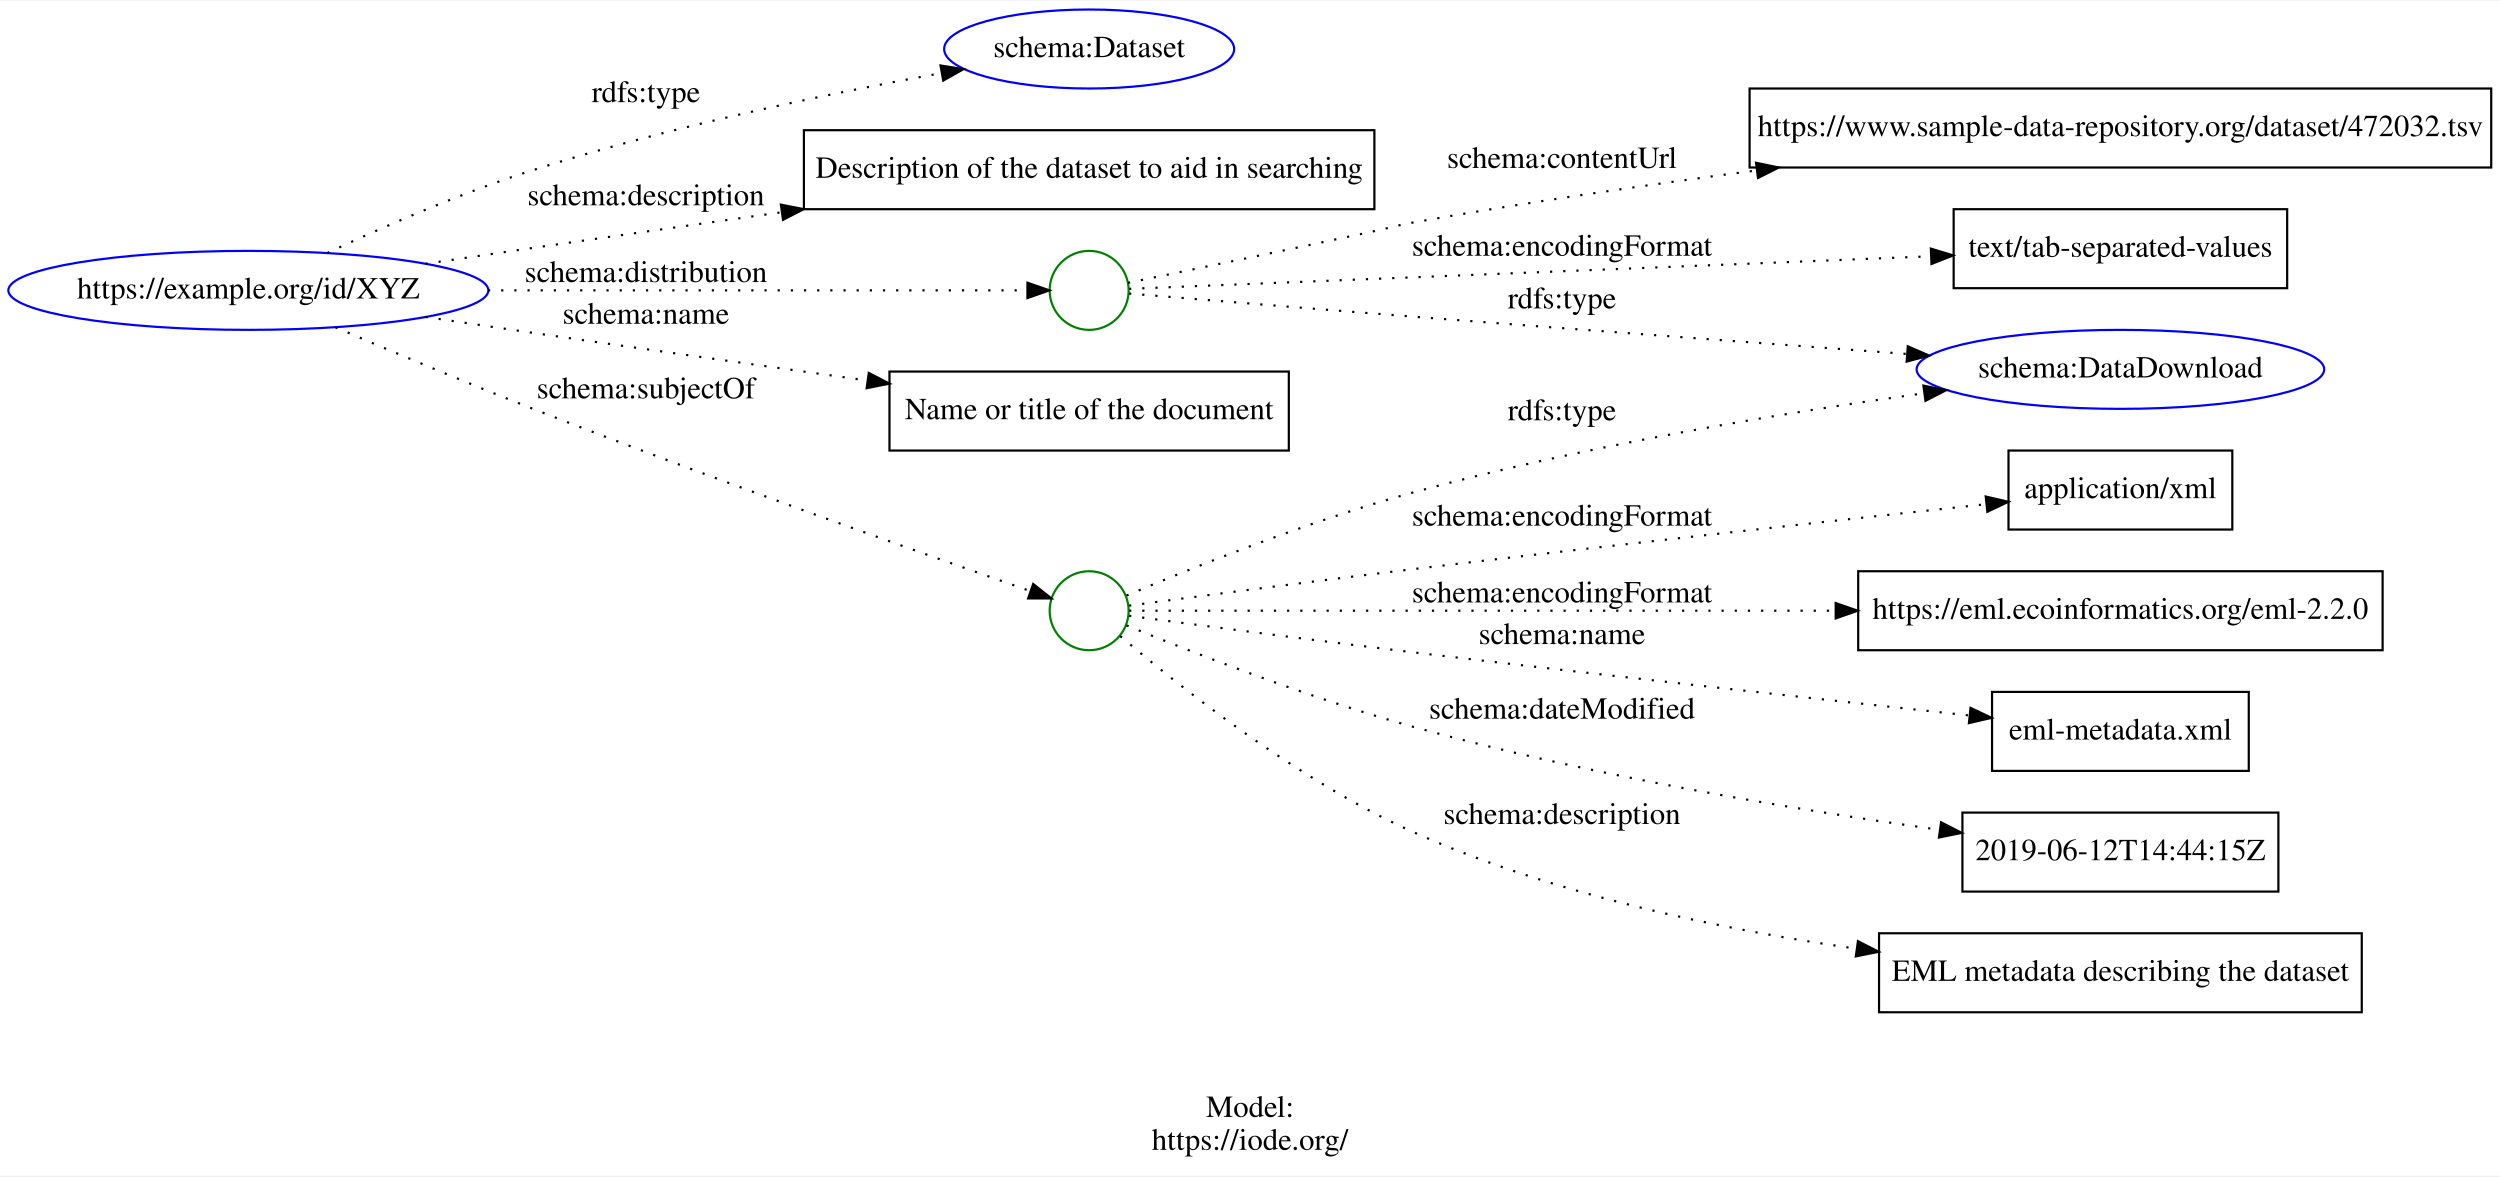
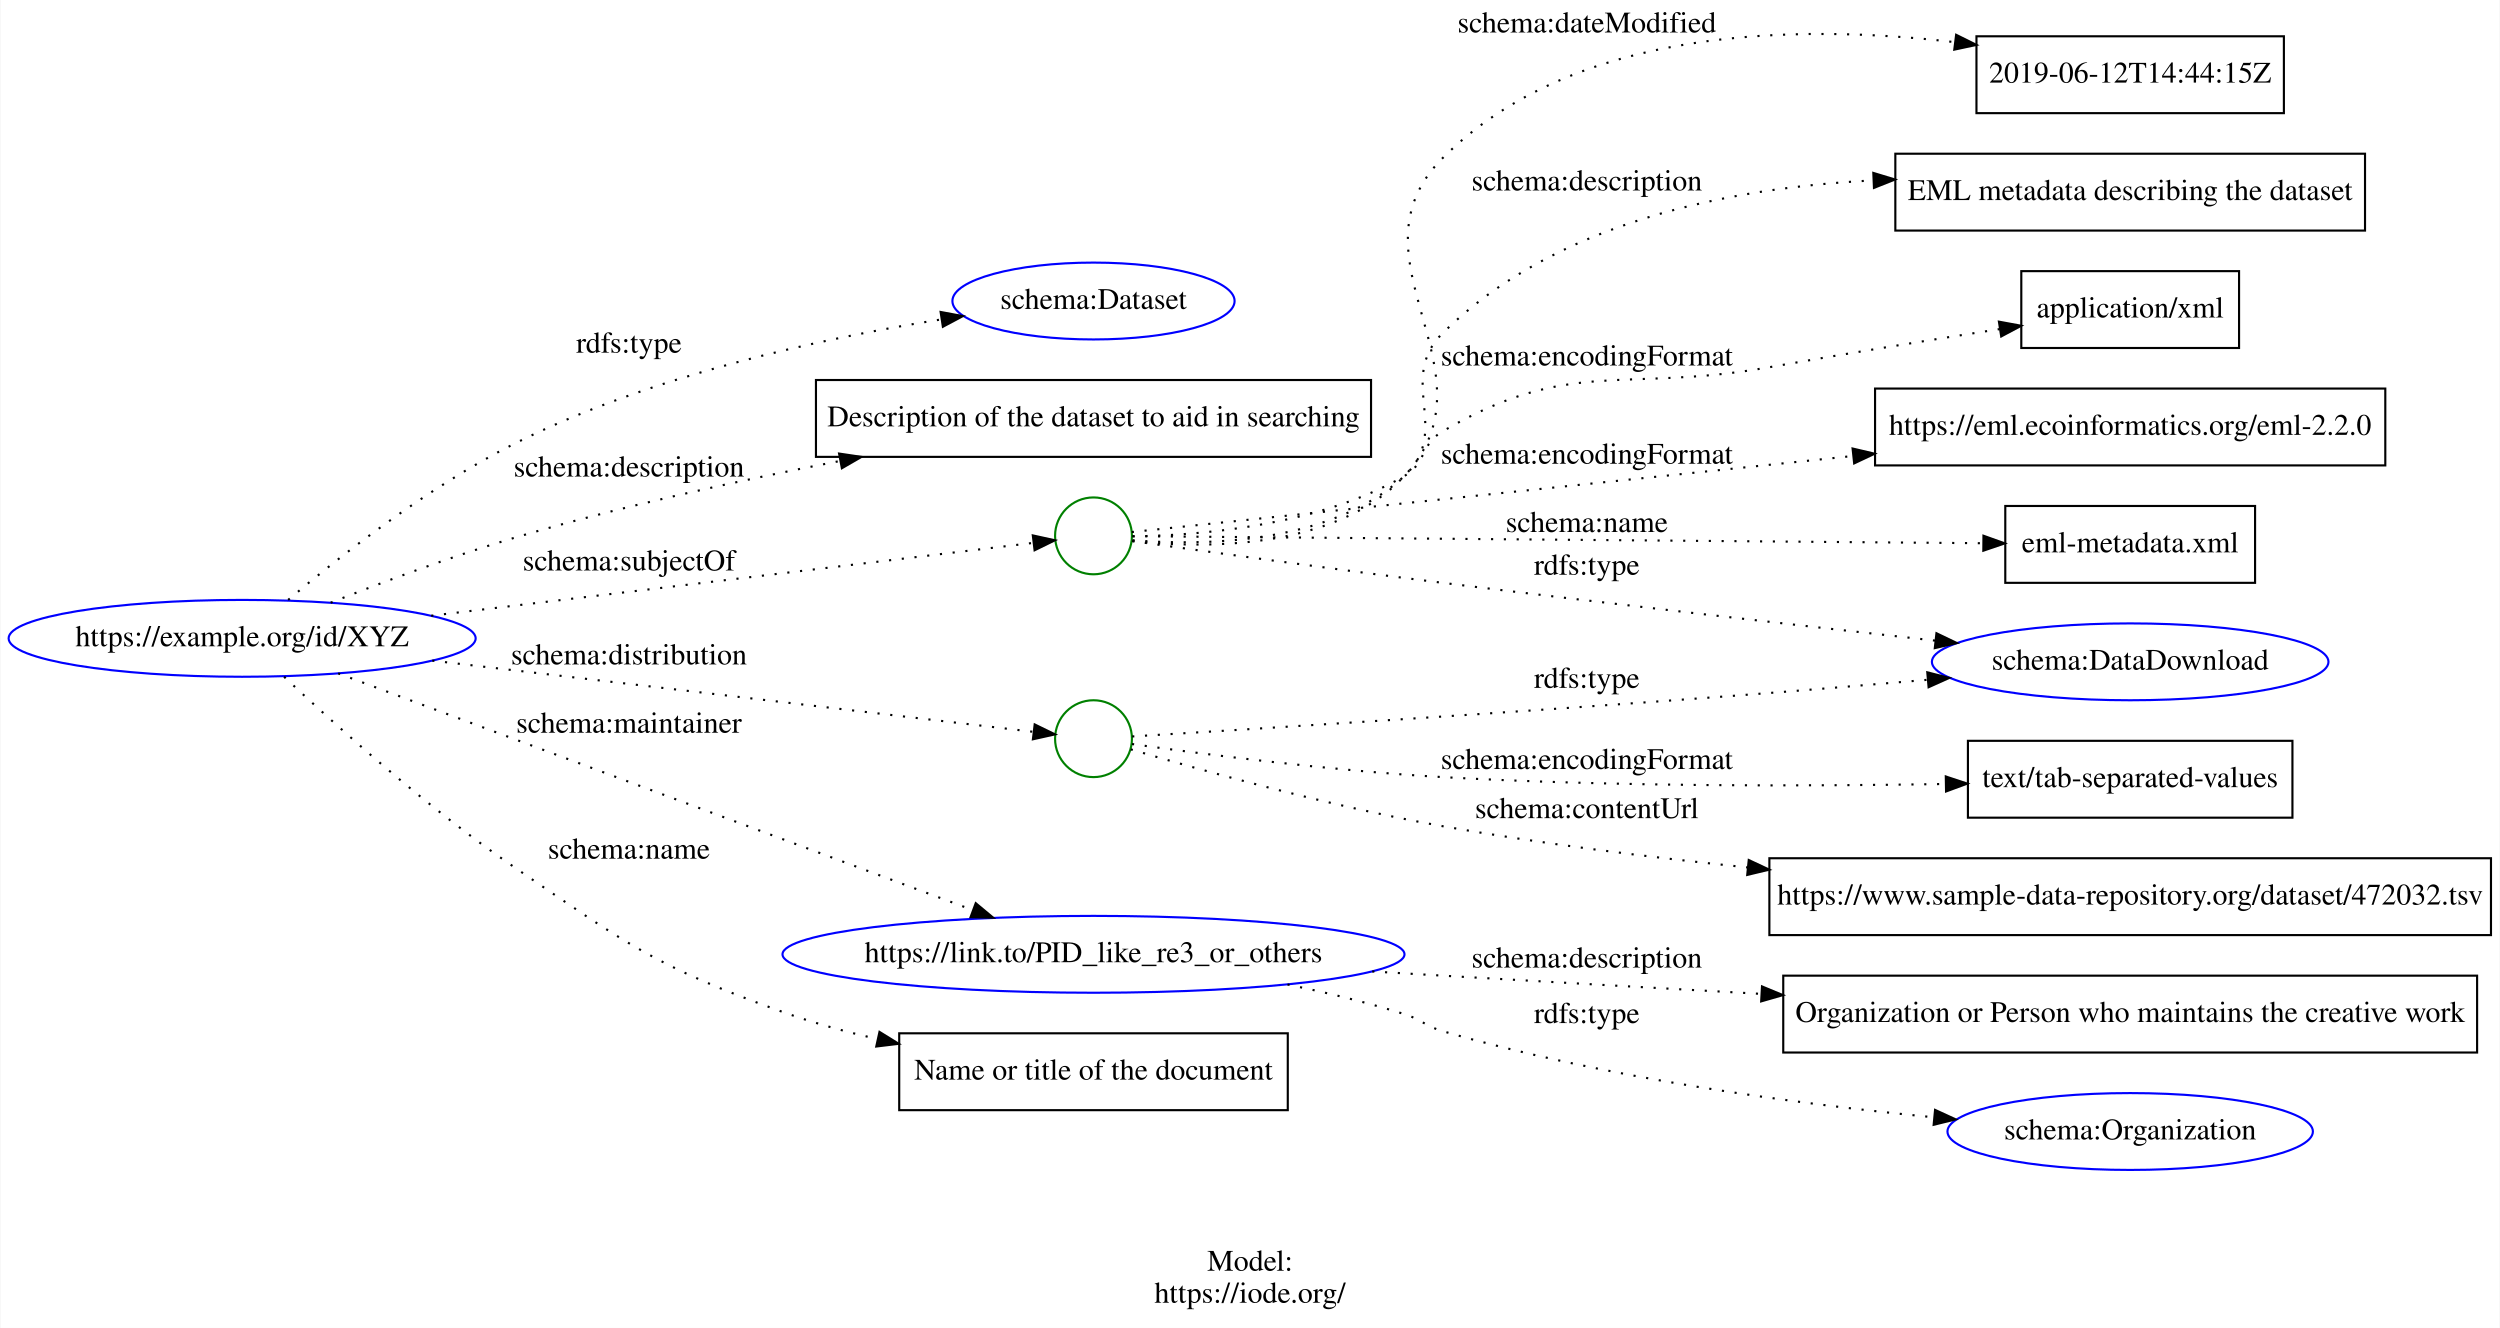
- <svg xmlns="http://www.w3.org/2000/svg" width="1139pt" height="536pt" viewBox="0.00 0.00 1139.38 535.50">
-   <g id="graph0" class="graph" transform="scale(1 1) rotate(0) translate(4 531.5)">
-     <polygon fill="white" stroke="transparent" points="-4,4 -4,-531.5 1135.38,-531.5 1135.38,4 -4,4" />
-     <text text-anchor="middle" x="565.69" y="-22.8" font-family="Times,serif" font-size="14.00">Model:</text>
-     <text text-anchor="middle" x="565.69" y="-7.8" font-family="Times,serif" font-size="14.00">https://iode.org/</text>
+ <svg xmlns="http://www.w3.org/2000/svg" width="1171pt" height="622pt" viewBox="0.00 0.00 1170.55 622.00">
+   <g id="graph0" class="graph" transform="scale(1 1) rotate(0) translate(4 618)">
+     <polygon fill="white" stroke="transparent" points="-4,4 -4,-618 1166.55,-618 1166.55,4 -4,4" />
+     <text text-anchor="middle" x="581.28" y="-22.8" font-family="Times,serif" font-size="14.00">Model:</text>
+     <text text-anchor="middle" x="581.28" y="-7.8" font-family="Times,serif" font-size="14.00">https://iode.org/</text>
    <g id="node1" class="node">
-       <ellipse fill="none" stroke="blue" cx="109.19" cy="-399.5" rx="109.38" ry="18" />
-       <text text-anchor="middle" x="109.19" y="-395.8" font-family="Times,serif" font-size="14.00">https://example.org/id/XYZ</text>
+       <ellipse fill="none" stroke="blue" cx="109.19" cy="-319" rx="109.38" ry="18" />
+       <text text-anchor="middle" x="109.19" y="-315.3" font-family="Times,serif" font-size="14.00">https://example.org/id/XYZ</text>
    </g>
    <g id="node2" class="node">
-       <ellipse fill="none" stroke="blue" cx="492.38" cy="-509.5" rx="66.09" ry="18" />
-       <text text-anchor="middle" x="492.38" y="-505.8" font-family="Times,serif" font-size="14.00">schema:Dataset</text>
+       <ellipse fill="none" stroke="blue" cx="507.97" cy="-477" rx="66.09" ry="18" />
+       <text text-anchor="middle" x="507.97" y="-473.3" font-family="Times,serif" font-size="14.00">schema:Dataset</text>
    </g>
    <g id="edge1" class="edge">
-       <path fill="none" stroke="black" stroke-dasharray="1,5" d="M145.15,-416.54C170.11,-428.19 204.74,-443.31 236.38,-453.5 299.18,-473.72 372.99,-489.05 425,-498.51" />
-       <polygon fill="black" stroke="black" points="424.64,-502 435.1,-500.33 425.88,-495.11 424.64,-502" />
-       <text text-anchor="middle" x="290.38" y="-485.3" font-family="Times,serif" font-size="14.00">rdfs:type</text>
+       <path fill="none" stroke="black" stroke-dasharray="1,5" d="M130.73,-337C154.66,-357.18 196.08,-389.73 236.38,-410 300.21,-442.11 380.41,-459.47 436.87,-468.41" />
+       <polygon fill="black" stroke="black" points="436.36,-471.87 446.78,-469.93 437.42,-464.95 436.36,-471.87" />
+       <text text-anchor="middle" x="290.38" y="-452.8" font-family="Times,serif" font-size="14.00">rdfs:type</text>
    </g>
    <g id="node3" class="node">
-       <polygon fill="none" stroke="black" points="362.38,-436.5 362.38,-472.5 622.38,-472.5 622.38,-436.5 362.38,-436.5" />
-       <text text-anchor="middle" x="492.38" y="-450.8" font-family="Times,serif" font-size="14.00">Description of the dataset to aid in searching</text>
+       <polygon fill="none" stroke="black" points="377.97,-404 377.97,-440 637.97,-440 637.97,-404 377.97,-404" />
+       <text text-anchor="middle" x="507.97" y="-418.3" font-family="Times,serif" font-size="14.00">Description of the dataset to aid in searching</text>
    </g>
    <g id="edge2" class="edge">
-       <path fill="none" stroke="black" stroke-dasharray="1,5" d="M189.94,-411.62C205.35,-413.93 221.36,-416.31 236.38,-418.5 273.95,-423.98 314.65,-429.78 352.27,-435.1" />
-       <polygon fill="black" stroke="black" points="351.89,-438.58 362.28,-436.51 352.86,-431.65 351.89,-438.58" />
-       <text text-anchor="middle" x="290.38" y="-438.3" font-family="Times,serif" font-size="14.00">schema:description</text>
+       <path fill="none" stroke="black" stroke-dasharray="1,5" d="M150.63,-335.68C175.15,-345.39 207.24,-357.38 236.38,-366 285.77,-380.61 341.33,-392.81 389.19,-402.06" />
+       <polygon fill="black" stroke="black" points="388.8,-405.55 399.28,-403.99 390.11,-398.68 388.8,-405.55" />
+       <text text-anchor="middle" x="290.38" y="-394.8" font-family="Times,serif" font-size="14.00">schema:description</text>
    </g>
    <g id="node4" class="node">
-       <ellipse fill="none" stroke="green" cx="492.38" cy="-399.5" rx="18" ry="18" />
+       <ellipse fill="none" stroke="green" cx="507.97" cy="-272" rx="18" ry="18" />
    </g>
    <g id="edge3" class="edge">
-       <path fill="none" stroke="black" stroke-dasharray="1,5" d="M218.4,-399.5C302.69,-399.5 413.58,-399.5 464.14,-399.5" />
-       <polygon fill="black" stroke="black" points="464.27,-403 474.27,-399.5 464.26,-396 464.27,-403" />
-       <text text-anchor="middle" x="290.38" y="-403.3" font-family="Times,serif" font-size="14.00">schema:distribution</text>
+       <path fill="none" stroke="black" stroke-dasharray="1,5" d="M198.25,-308.57C288.33,-297.9 422.92,-281.96 479.91,-275.2" />
+       <polygon fill="black" stroke="black" points="480.42,-278.67 489.93,-274.02 479.59,-271.72 480.42,-278.67" />
+       <text text-anchor="middle" x="290.38" y="-306.8" font-family="Times,serif" font-size="14.00">schema:distribution</text>
    </g>
    <g id="node5" class="node">
-       <polygon fill="none" stroke="black" points="401.38,-326.5 401.38,-362.5 583.38,-362.5 583.38,-326.5 401.38,-326.5" />
-       <text text-anchor="middle" x="492.38" y="-340.8" font-family="Times,serif" font-size="14.00">Name or title of the document</text>
+       <ellipse fill="none" stroke="blue" cx="507.97" cy="-171" rx="145.67" ry="18" />
+       <text text-anchor="middle" x="507.97" y="-167.3" font-family="Times,serif" font-size="14.00">https://link.to/PID_like_re3_or_others</text>
    </g>
    <g id="edge4" class="edge">
-       <path fill="none" stroke="black" stroke-dasharray="1,5" d="M189.94,-387.38C205.35,-385.07 221.36,-382.69 236.38,-380.5 287.39,-373.06 344.17,-365.02 391.18,-358.43" />
-       <polygon fill="black" stroke="black" points="391.95,-361.86 401.37,-357 390.98,-354.92 391.95,-361.86" />
-       <text text-anchor="middle" x="290.38" y="-384.3" font-family="Times,serif" font-size="14.00">schema:name</text>
+       <path fill="none" stroke="black" stroke-dasharray="1,5" d="M154.17,-302.6C226.88,-275.48 372,-221.34 451.59,-191.66" />
+       <polygon fill="black" stroke="black" points="452.81,-194.94 460.96,-188.16 450.37,-188.38 452.81,-194.94" />
+       <text text-anchor="middle" x="290.38" y="-274.8" font-family="Times,serif" font-size="14.00">schema:maintainer</text>
    </g>
    <g id="node6" class="node">
-       <ellipse fill="none" stroke="green" cx="492.38" cy="-253.5" rx="18" ry="18" />
+       <polygon fill="none" stroke="black" points="416.97,-98 416.97,-134 598.97,-134 598.97,-98 416.97,-98" />
+       <text text-anchor="middle" x="507.97" y="-112.3" font-family="Times,serif" font-size="14.00">Name or title of the document</text>
    </g>
    <g id="edge5" class="edge">
-       <path fill="none" stroke="black" stroke-dasharray="1,5" d="M148.93,-382.66C173.8,-372 206.85,-358.08 236.38,-346.5 319.59,-313.88 419.46,-278.55 465.64,-262.43" />
-       <polygon fill="black" stroke="black" points="466.88,-265.7 475.17,-259.11 464.57,-259.09 466.88,-265.7" />
-       <text text-anchor="middle" x="290.38" y="-350.3" font-family="Times,serif" font-size="14.00">schema:subjectOf</text>
+       <path fill="none" stroke="black" stroke-dasharray="1,5" d="M128.85,-301C152.64,-278.58 195.58,-239.86 236.38,-212 288.93,-176.12 302.45,-165.41 362.38,-144 376.5,-138.96 391.74,-134.75 406.85,-131.27" />
+       <polygon fill="black" stroke="black" points="407.73,-134.66 416.74,-129.08 406.22,-127.82 407.73,-134.66" />
+       <text text-anchor="middle" x="290.38" y="-215.8" font-family="Times,serif" font-size="14.00">schema:name</text>
    </g>
    <g id="node7" class="node">
-       <ellipse fill="none" stroke="blue" cx="962.38" cy="-363.5" rx="92.88" ry="18" />
-       <text text-anchor="middle" x="962.38" y="-359.8" font-family="Times,serif" font-size="14.00">schema:DataDownload</text>
+       <ellipse fill="none" stroke="green" cx="507.97" cy="-367" rx="18" ry="18" />
    </g>
    <g id="edge6" class="edge">
-       <path fill="none" stroke="black" stroke-dasharray="1,5" d="M510.58,-398.06C538.02,-395.77 593.41,-391.17 640.38,-387.5 715.87,-381.6 801.38,-375.22 865.15,-370.52" />
-       <polygon fill="black" stroke="black" points="865.48,-374.01 875.19,-369.78 864.96,-367.03 865.48,-374.01" />
-       <text text-anchor="middle" x="707.88" y="-391.3" font-family="Times,serif" font-size="14.00">rdfs:type</text>
+       <path fill="none" stroke="black" stroke-dasharray="1,5" d="M197.76,-329.59C287.8,-340.49 422.7,-356.81 479.84,-363.72" />
+       <polygon fill="black" stroke="black" points="479.54,-367.21 489.89,-364.93 480.38,-360.26 479.54,-367.21" />
+       <text text-anchor="middle" x="290.38" y="-350.8" font-family="Times,serif" font-size="14.00">schema:subjectOf</text>
+     </g>
+     <g id="node10" class="node">
+       <ellipse fill="none" stroke="blue" cx="993.55" cy="-308" rx="92.88" ry="18" />
+       <text text-anchor="middle" x="993.55" y="-304.3" font-family="Times,serif" font-size="14.00">schema:DataDownload</text>
+     </g>
+     <g id="edge9" class="edge">
+       <path fill="none" stroke="black" stroke-dasharray="1,5" d="M526.09,-273.04C571.69,-275.83 699.94,-283.83 806.55,-292 836.47,-294.29 869.08,-297.02 898.52,-299.57" />
+       <polygon fill="black" stroke="black" points="898.52,-303.08 908.79,-300.46 899.13,-296.11 898.52,-303.08" />
+       <text text-anchor="middle" x="739.05" y="-295.8" font-family="Times,serif" font-size="14.00">rdfs:type</text>
+     </g>
+     <g id="node11" class="node">
+       <polygon fill="none" stroke="black" points="824.55,-180 824.55,-216 1162.55,-216 1162.55,-180 824.55,-180" />
+       <text text-anchor="middle" x="993.55" y="-194.3" font-family="Times,serif" font-size="14.00">https://www.sample-data-repository.org/dataset/472032.tsv</text>
+     </g>
+     <g id="edge10" class="edge">
+       <path fill="none" stroke="black" stroke-dasharray="1,5" d="M525.41,-267.01C554.57,-258.35 617.37,-240.56 671.55,-231 717.56,-222.88 767.65,-216.55 814.28,-211.7" />
+       <polygon fill="black" stroke="black" points="814.89,-215.16 824.49,-210.66 814.18,-208.19 814.89,-215.16" />
+       <text text-anchor="middle" x="739.05" y="-234.8" font-family="Times,serif" font-size="14.00">schema:contentUrl</text>
+     </g>
+     <g id="node12" class="node">
+       <polygon fill="none" stroke="black" points="917.55,-235 917.55,-271 1069.55,-271 1069.55,-235 917.55,-235" />
+       <text text-anchor="middle" x="993.55" y="-249.3" font-family="Times,serif" font-size="14.00">text/tab-separated-values</text>
+     </g>
+     <g id="edge11" class="edge">
+       <path fill="none" stroke="black" stroke-dasharray="1,5" d="M526.01,-269.5C555.55,-265.31 618.25,-257.03 671.55,-254 751.3,-249.47 842.38,-249.7 907.1,-250.78" />
+       <polygon fill="black" stroke="black" points="907.19,-254.28 917.25,-250.96 907.31,-247.28 907.19,-254.28" />
+       <text text-anchor="middle" x="739.05" y="-257.8" font-family="Times,serif" font-size="14.00">schema:encodingFormat</text>
    </g>
    <g id="node8" class="node">
-       <polygon fill="none" stroke="black" points="793.38,-455.5 793.38,-491.5 1131.38,-491.5 1131.38,-455.5 793.38,-455.5" />
-       <text text-anchor="middle" x="962.38" y="-469.8" font-family="Times,serif" font-size="14.00">https://www.sample-data-repository.org/dataset/472032.tsv</text>
+       <ellipse fill="none" stroke="blue" cx="993.55" cy="-88" rx="85.59" ry="18" />
+       <text text-anchor="middle" x="993.55" y="-84.3" font-family="Times,serif" font-size="14.00">schema:Organization</text>
    </g>
    <g id="edge7" class="edge">
-       <path fill="none" stroke="black" stroke-dasharray="1,5" d="M510.09,-402.93C534.7,-407.99 582.12,-417.81 622.38,-426.5 630.39,-428.23 632.31,-429.07 640.38,-430.5 690.98,-439.49 746.37,-447.55 796.68,-454.19" />
-       <polygon fill="black" stroke="black" points="796.3,-457.67 806.67,-455.49 797.21,-450.73 796.3,-457.67" />
-       <text text-anchor="middle" x="707.88" y="-455.3" font-family="Times,serif" font-size="14.00">schema:contentUrl</text>
+       <path fill="none" stroke="black" stroke-dasharray="1,5" d="M598.84,-156.88C617.14,-153.09 636.12,-148.49 653.55,-143 661.91,-140.37 663.15,-137.43 671.55,-135 747.43,-113.03 836.51,-101.03 901.56,-94.66" />
+       <polygon fill="black" stroke="black" points="902.16,-98.12 911.79,-93.69 901.5,-91.15 902.16,-98.12" />
+       <text text-anchor="middle" x="739.05" y="-138.8" font-family="Times,serif" font-size="14.00">rdfs:type</text>
    </g>
    <g id="node9" class="node">
-       <polygon fill="none" stroke="black" points="886.38,-400.5 886.38,-436.5 1038.38,-436.5 1038.38,-400.5 886.38,-400.5" />
-       <text text-anchor="middle" x="962.38" y="-414.8" font-family="Times,serif" font-size="14.00">text/tab-separated-values</text>
+       <polygon fill="none" stroke="black" points="831.05,-125 831.05,-161 1156.05,-161 1156.05,-125 831.05,-125" />
+       <text text-anchor="middle" x="993.55" y="-139.3" font-family="Times,serif" font-size="14.00">Organization or Person who maintains the creative work</text>
    </g>
    <g id="edge8" class="edge">
-       <path fill="none" stroke="black" stroke-dasharray="1,5" d="M510.59,-400.2C569.02,-402.57 762.45,-410.42 876.06,-415.04" />
-       <polygon fill="black" stroke="black" points="875.99,-418.54 886.13,-415.44 876.28,-411.54 875.99,-418.54" />
-       <text text-anchor="middle" x="707.88" y="-415.3" font-family="Times,serif" font-size="14.00">schema:encodingFormat</text>
-     </g>
-     <g id="edge9" class="edge">
-       <path fill="none" stroke="black" stroke-dasharray="1,5" d="M509.4,-260.42C536.1,-271.71 591.6,-294.18 640.38,-307.5 717.7,-328.61 807.75,-343.5 872.76,-352.6" />
-       <polygon fill="black" stroke="black" points="872.59,-356.11 882.97,-354.01 873.54,-349.17 872.59,-356.11" />
-       <text text-anchor="middle" x="707.88" y="-340.3" font-family="Times,serif" font-size="14.00">rdfs:type</text>
-     </g>
-     <g id="node10" class="node">
-       <polygon fill="none" stroke="black" points="890.38,-125.5 890.38,-161.5 1034.38,-161.5 1034.38,-125.5 890.38,-125.5" />
-       <text text-anchor="middle" x="962.38" y="-139.8" font-family="Times,serif" font-size="14.00">2019-06-12T14:44:15Z</text>
-     </g>
-     <g id="edge10" class="edge">
-       <path fill="none" stroke="black" stroke-dasharray="1,5" d="M509.43,-246.8C536.18,-235.83 591.75,-213.95 640.38,-200.5 720.51,-178.34 814.37,-162.84 879.82,-153.66" />
-       <polygon fill="black" stroke="black" points="880.65,-157.08 890.08,-152.24 879.69,-150.14 880.65,-157.08" />
-       <text text-anchor="middle" x="707.88" y="-204.3" font-family="Times,serif" font-size="14.00">schema:dateModified</text>
-     </g>
-     <g id="node11" class="node">
-       <polygon fill="none" stroke="black" points="852.38,-70.5 852.38,-106.5 1072.38,-106.5 1072.38,-70.5 852.38,-70.5" />
-       <text text-anchor="middle" x="962.38" y="-84.8" font-family="Times,serif" font-size="14.00">EML metadata describing the dataset</text>
-     </g>
-     <g id="edge11" class="edge">
-       <path fill="none" stroke="black" stroke-dasharray="1,5" d="M506.55,-241.93C531.13,-220.96 586.37,-176.6 640.38,-152.5 703.8,-124.21 779.81,-108.34 841.95,-99.49" />
-       <polygon fill="black" stroke="black" points="842.76,-102.91 852.19,-98.07 841.8,-95.97 842.76,-102.91" />
-       <text text-anchor="middle" x="707.88" y="-156.3" font-family="Times,serif" font-size="14.00">schema:description</text>
-     </g>
-     <g id="node12" class="node">
-       <polygon fill="none" stroke="black" points="911.38,-290.5 911.38,-326.5 1013.38,-326.5 1013.38,-290.5 911.38,-290.5" />
-       <text text-anchor="middle" x="962.38" y="-304.8" font-family="Times,serif" font-size="14.00">application/xml</text>
+       <path fill="none" stroke="black" stroke-dasharray="1,5" d="M638.53,-162.97C649.7,-162.29 660.83,-161.63 671.55,-161 719.93,-158.16 772.42,-155.17 820.66,-152.47" />
+       <polygon fill="black" stroke="black" points="821.1,-155.95 830.89,-151.89 820.71,-148.96 821.1,-155.95" />
+       <text text-anchor="middle" x="739.05" y="-164.8" font-family="Times,serif" font-size="14.00">schema:description</text>
    </g>
    <g id="edge12" class="edge">
-       <path fill="none" stroke="black" stroke-dasharray="1,5" d="M510.57,-255.82C538,-259.49 593.37,-266.83 640.38,-272.5 731.28,-283.47 836.8,-295.09 901.31,-302.07" />
-       <polygon fill="black" stroke="black" points="900.99,-305.55 911.31,-303.15 901.74,-298.6 900.99,-305.55" />
-       <text text-anchor="middle" x="707.88" y="-292.3" font-family="Times,serif" font-size="14.00">schema:encodingFormat</text>
+       <path fill="none" stroke="black" stroke-dasharray="1,5" d="M526.04,-364.58C555.64,-360.4 618.42,-351.66 671.55,-345 749.36,-335.25 837.89,-325.12 902.25,-317.93" />
+       <polygon fill="black" stroke="black" points="902.81,-321.39 912.36,-316.8 902.04,-314.43 902.81,-321.39" />
+       <text text-anchor="middle" x="739.05" y="-348.8" font-family="Times,serif" font-size="14.00">rdfs:type</text>
    </g>
    <g id="node13" class="node">
-       <polygon fill="none" stroke="black" points="842.88,-235.5 842.88,-271.5 1081.88,-271.5 1081.88,-235.5 842.88,-235.5" />
-       <text text-anchor="middle" x="962.38" y="-249.8" font-family="Times,serif" font-size="14.00">https://eml.ecoinformatics.org/eml-2.2.0</text>
+       <polygon fill="none" stroke="black" points="921.55,-565 921.55,-601 1065.55,-601 1065.55,-565 921.55,-565" />
+       <text text-anchor="middle" x="993.55" y="-579.3" font-family="Times,serif" font-size="14.00">2019-06-12T14:44:15Z</text>
    </g>
    <g id="edge13" class="edge">
-       <path fill="none" stroke="black" stroke-dasharray="1,5" d="M510.59,-253.5C562.06,-253.5 718.26,-253.5 832.41,-253.5" />
-       <polygon fill="black" stroke="black" points="832.62,-257 842.62,-253.5 832.62,-250 832.62,-257" />
-       <text text-anchor="middle" x="707.88" y="-257.3" font-family="Times,serif" font-size="14.00">schema:encodingFormat</text>
+       <path fill="none" stroke="black" stroke-dasharray="1,5" d="M526.24,-364.53C556.84,-361.25 620.45,-359.45 653.55,-395 699.02,-443.81 624.4,-496.82 671.55,-544 733.24,-605.72 838.36,-606.87 911.43,-598.25" />
+       <polygon fill="black" stroke="black" points="912.03,-601.7 921.52,-596.97 911.16,-594.75 912.03,-601.7" />
+       <text text-anchor="middle" x="739.05" y="-602.8" font-family="Times,serif" font-size="14.00">schema:dateModified</text>
    </g>
    <g id="node14" class="node">
-       <polygon fill="none" stroke="black" points="903.88,-180.5 903.88,-216.5 1020.88,-216.5 1020.88,-180.5 903.88,-180.5" />
-       <text text-anchor="middle" x="962.38" y="-194.8" font-family="Times,serif" font-size="14.00">eml-metadata.xml</text>
+       <polygon fill="none" stroke="black" points="883.55,-510 883.55,-546 1103.55,-546 1103.55,-510 883.55,-510" />
+       <text text-anchor="middle" x="993.55" y="-524.3" font-family="Times,serif" font-size="14.00">EML metadata describing the dataset</text>
    </g>
    <g id="edge14" class="edge">
-       <path fill="none" stroke="black" stroke-dasharray="1,5" d="M510.57,-251.18C538,-247.51 593.37,-240.17 640.38,-234.5 727.71,-223.96 828.54,-212.82 893.53,-205.77" />
-       <polygon fill="black" stroke="black" points="894.08,-209.23 903.65,-204.68 893.33,-202.27 894.08,-209.23" />
-       <text text-anchor="middle" x="707.88" y="-238.3" font-family="Times,serif" font-size="14.00">schema:name</text>
+       <path fill="none" stroke="black" stroke-dasharray="1,5" d="M526.23,-364.98C556.24,-362.5 618.19,-362.07 653.55,-395 676.12,-416.01 649.61,-440.34 671.55,-462 723.93,-513.71 805.34,-530.01 873.06,-533.49" />
+       <polygon fill="black" stroke="black" points="873.24,-537 883.38,-533.92 873.54,-530 873.24,-537" />
+       <text text-anchor="middle" x="739.05" y="-528.8" font-family="Times,serif" font-size="14.00">schema:description</text>
+     </g>
+     <g id="node15" class="node">
+       <polygon fill="none" stroke="black" points="942.55,-455 942.55,-491 1044.55,-491 1044.55,-455 942.55,-455" />
+       <text text-anchor="middle" x="993.55" y="-469.3" font-family="Times,serif" font-size="14.00">application/xml</text>
+     </g>
+     <g id="edge15" class="edge">
+       <path fill="none" stroke="black" stroke-dasharray="1,5" d="M526.27,-366.77C554.75,-367.14 612.44,-371.09 653.55,-395 664.18,-401.18 660.94,-409.81 671.55,-416 731.42,-450.9 756.34,-433.83 824.55,-446 860.24,-452.36 900.32,-458.83 932.38,-463.84" />
+       <polygon fill="black" stroke="black" points="932.07,-467.33 942.49,-465.41 933.15,-460.42 932.07,-467.33" />
+       <text text-anchor="middle" x="739.05" y="-446.8" font-family="Times,serif" font-size="14.00">schema:encodingFormat</text>
+     </g>
+     <g id="node16" class="node">
+       <polygon fill="none" stroke="black" points="874.05,-400 874.05,-436 1113.05,-436 1113.05,-400 874.05,-400" />
+       <text text-anchor="middle" x="993.55" y="-414.3" font-family="Times,serif" font-size="14.00">https://eml.ecoinformatics.org/eml-2.2.0</text>
+     </g>
+     <g id="edge16" class="edge">
+       <path fill="none" stroke="black" stroke-dasharray="1,5" d="M525.9,-368.79C578.81,-374.37 744.65,-391.86 863.57,-404.4" />
+       <polygon fill="black" stroke="black" points="863.53,-407.91 873.84,-405.48 864.27,-400.95 863.53,-407.91" />
+       <text text-anchor="middle" x="739.05" y="-400.8" font-family="Times,serif" font-size="14.00">schema:encodingFormat</text>
+     </g>
+     <g id="node17" class="node">
+       <polygon fill="none" stroke="black" points="935.05,-345 935.05,-381 1052.05,-381 1052.05,-345 935.05,-345" />
+       <text text-anchor="middle" x="993.55" y="-359.3" font-family="Times,serif" font-size="14.00">eml-metadata.xml</text>
+     </g>
+     <g id="edge17" class="edge">
+       <path fill="none" stroke="black" stroke-dasharray="1,5" d="M526.18,-366.86C589.4,-366.33 811.03,-364.5 924.5,-363.56" />
+       <polygon fill="black" stroke="black" points="924.83,-367.06 934.8,-363.48 924.77,-360.06 924.83,-367.06" />
+       <text text-anchor="middle" x="739.05" y="-368.8" font-family="Times,serif" font-size="14.00">schema:name</text>
    </g>
  </g>
</svg>
